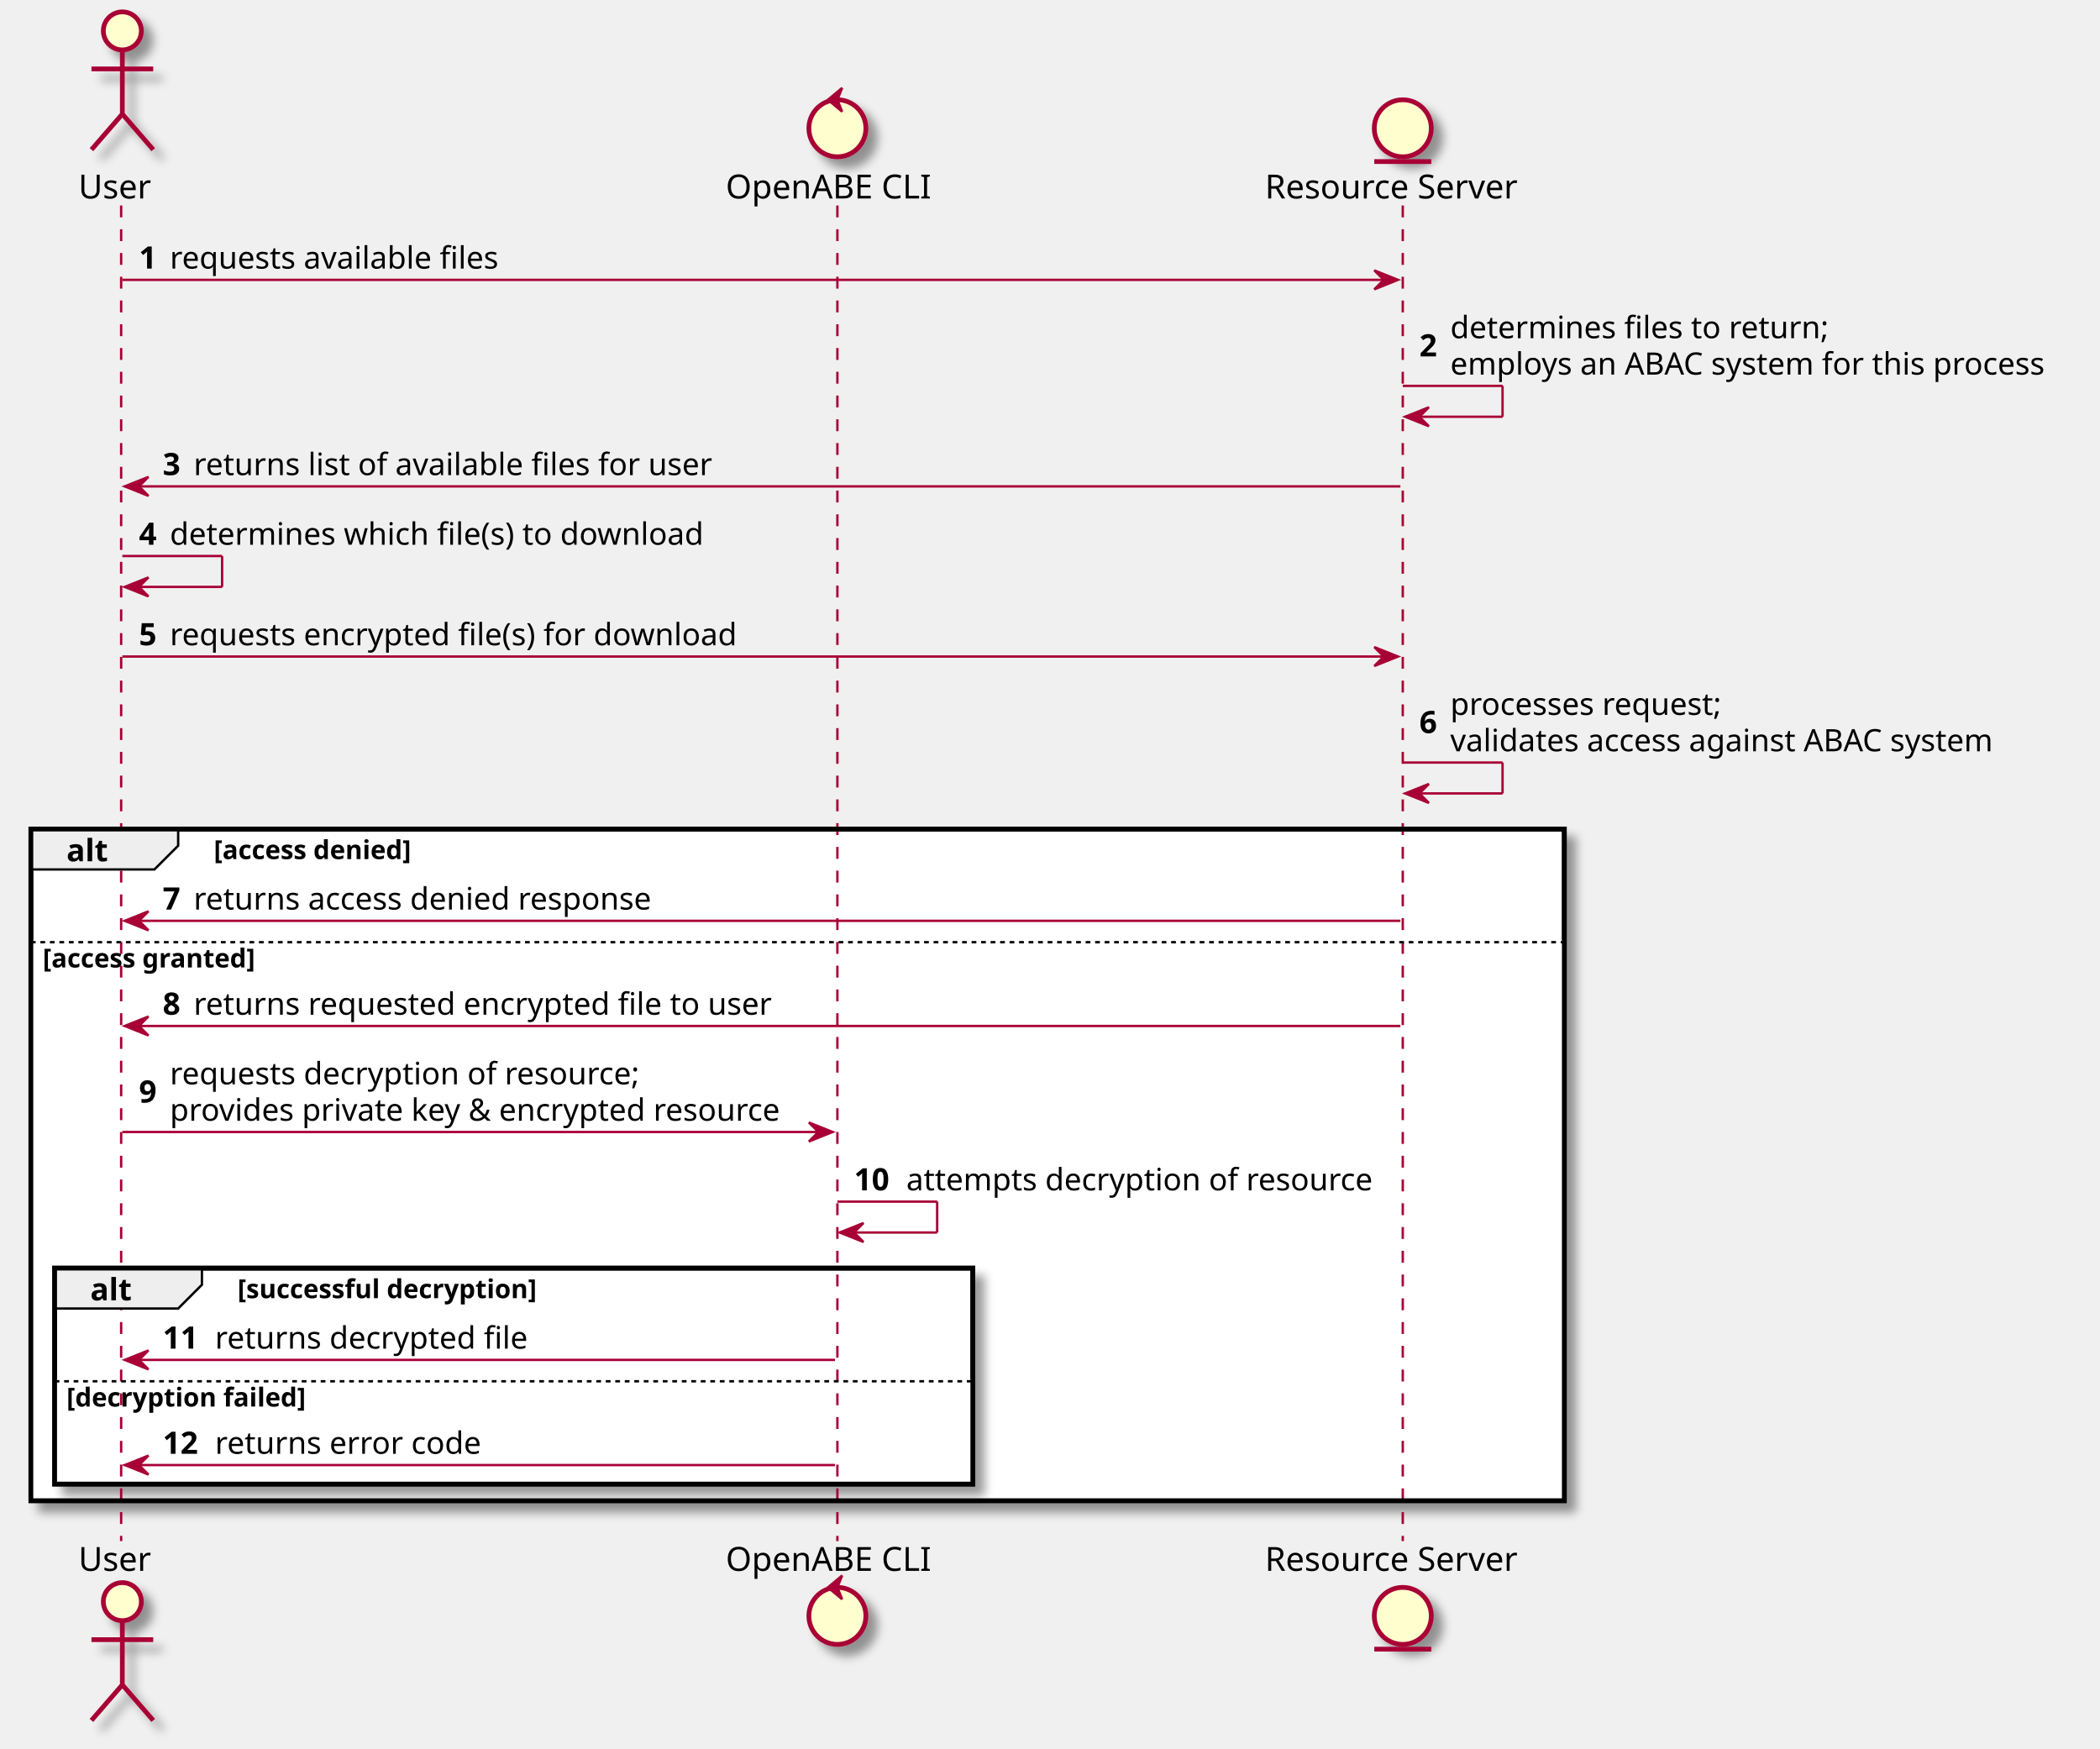
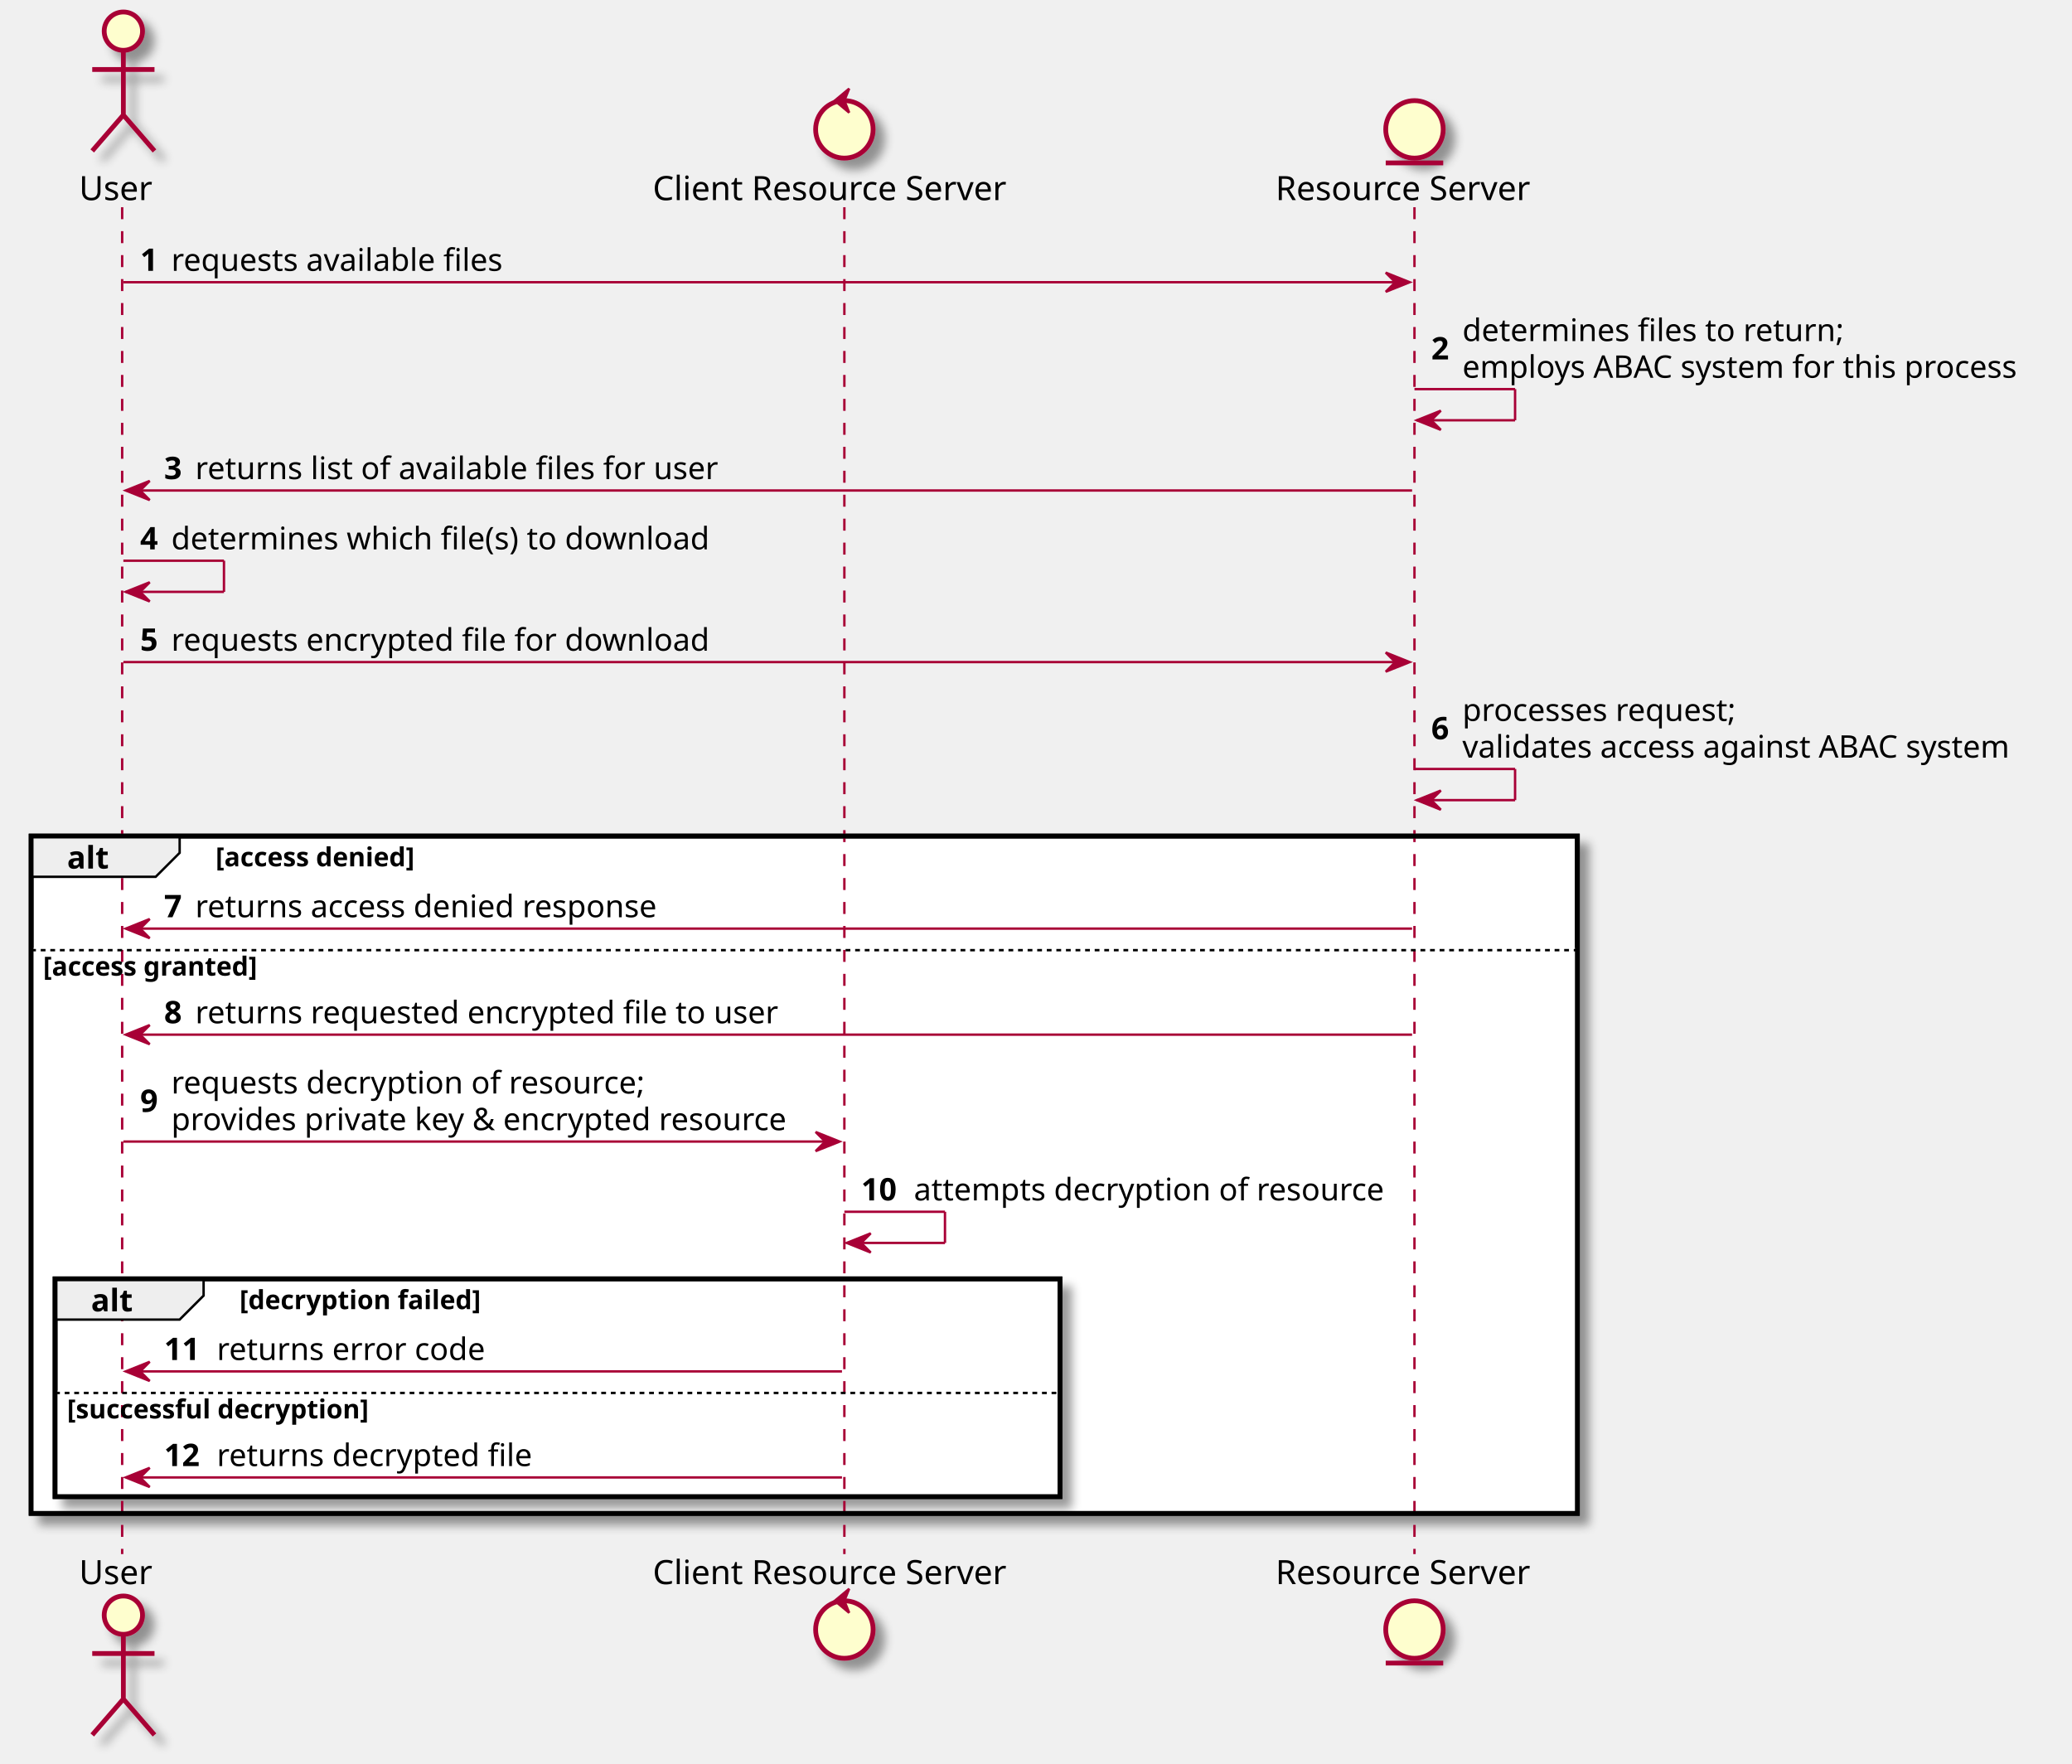
- <svg xmlns="http://www.w3.org/2000/svg" contentScriptType="application/ecmascript" contentStyleType="text/css" height="736px" preserveAspectRatio="none" style="width:884px;height:736px;" version="1.1" viewBox="0 0 884 736" width="884px" zoomAndPan="magnify">
+ <svg xmlns="http://www.w3.org/2000/svg" contentScriptType="application/ecmascript" contentStyleType="text/css" height="736px" preserveAspectRatio="none" style="width:865px;height:736px;" version="1.1" viewBox="0 0 865 736" width="865px" zoomAndPan="magnify">
  <defs>
-     <filter height="300%" id="f219zpohlxpe6" width="300%" x="-1" y="-1">
+     <filter height="300%" id="fx9e4usqs5goh" width="300%" x="-1" y="-1">
      <feGaussianBlur result="blurOut" stdDeviation="2.0" />
      <feColorMatrix in="blurOut" result="blurOut2" type="matrix" values="0 0 0 0 0 0 0 0 0 0 0 0 0 0 0 0 0 0 .4 0" />
      <feOffset dx="4.0" dy="4.0" in="blurOut2" result="blurOut3" />
      <feBlend in="SourceGraphic" in2="blurOut3" mode="normal" />
    </filter>
  </defs>
  <g>
-     <rect fill="#FFFFFF" filter="url(#f219zpohlxpe6)" height="282.705" style="stroke: #000000; stroke-width: 2.0;" width="645.5" x="13" y="348.973" />
+     <rect fill="#FFFFFF" filter="url(#fx9e4usqs5goh)" height="282.705" style="stroke: #000000; stroke-width: 2.0;" width="645.5" x="13" y="348.973" />
    <rect fill="#FFFFFF" height="236.084" style="stroke: none; stroke-width: 1.0;" width="645.5" x="13" y="395.594" />
-     <rect fill="#FFFFFF" filter="url(#f219zpohlxpe6)" height="90.887" style="stroke: #000000; stroke-width: 2.0;" width="386.5" x="23" y="533.791" />
-     <rect fill="#FFFFFF" height="44.266" style="stroke: none; stroke-width: 1.0;" width="386.5" x="23" y="580.412" />
+     <rect fill="#FFFFFF" filter="url(#fx9e4usqs5goh)" height="90.887" style="stroke: #000000; stroke-width: 2.0;" width="419.5" x="23" y="533.791" />
+     <rect fill="#FFFFFF" height="44.266" style="stroke: none; stroke-width: 1.0;" width="419.5" x="23" y="580.412" />
    <line style="stroke: #A80036; stroke-width: 1.0; stroke-dasharray: 5.0,5.0;" x1="51" x2="51" y1="86.488" y2="648.678" />
    <line style="stroke: #A80036; stroke-width: 1.0; stroke-dasharray: 5.0,5.0;" x1="352.5" x2="352.5" y1="86.488" y2="648.678" />
    <line style="stroke: #A80036; stroke-width: 1.0; stroke-dasharray: 5.0,5.0;" x1="590.5" x2="590.5" y1="86.488" y2="648.678" />
    <text fill="#000000" font-family="sans-serif" font-size="14" lengthAdjust="spacingAndGlyphs" textLength="31" x="33" y="83.535">User</text>
-     <ellipse cx="51.5" cy="13" fill="#FEFECE" filter="url(#f219zpohlxpe6)" rx="8" ry="8" style="stroke: #A80036; stroke-width: 2.0;" />
-     <path d="M51.5,21 L51.5,48 M38.5,29 L64.5,29 M51.5,48 L38.5,63 M51.5,48 L64.5,63 " fill="none" filter="url(#f219zpohlxpe6)" style="stroke: #A80036; stroke-width: 2.0;" />
+     <ellipse cx="51.5" cy="13" fill="#FEFECE" filter="url(#fx9e4usqs5goh)" rx="8" ry="8" style="stroke: #A80036; stroke-width: 2.0;" />
+     <path d="M51.5,21 L51.5,48 M38.5,29 L64.5,29 M51.5,48 L38.5,63 M51.5,48 L64.5,63 " fill="none" filter="url(#fx9e4usqs5goh)" style="stroke: #A80036; stroke-width: 2.0;" />
    <text fill="#000000" font-family="sans-serif" font-size="14" lengthAdjust="spacingAndGlyphs" textLength="31" x="33" y="661.213">User</text>
-     <ellipse cx="51.5" cy="674.166" fill="#FEFECE" filter="url(#f219zpohlxpe6)" rx="8" ry="8" style="stroke: #A80036; stroke-width: 2.0;" />
-     <path d="M51.5,682.166 L51.5,709.166 M38.5,690.166 L64.5,690.166 M51.5,709.166 L38.5,724.166 M51.5,709.166 L64.5,724.166 " fill="none" filter="url(#f219zpohlxpe6)" style="stroke: #A80036; stroke-width: 2.0;" />
-     <text fill="#000000" font-family="sans-serif" font-size="14" lengthAdjust="spacingAndGlyphs" textLength="88" x="305.5" y="83.535">OpenABE CLI</text>
-     <ellipse cx="352.5" cy="54" fill="#FEFECE" filter="url(#f219zpohlxpe6)" rx="12" ry="12" style="stroke: #A80036; stroke-width: 2.0;" />
+     <ellipse cx="51.5" cy="674.166" fill="#FEFECE" filter="url(#fx9e4usqs5goh)" rx="8" ry="8" style="stroke: #A80036; stroke-width: 2.0;" />
+     <path d="M51.5,682.166 L51.5,709.166 M38.5,690.166 L64.5,690.166 M51.5,709.166 L38.5,724.166 M51.5,709.166 L64.5,724.166 " fill="none" filter="url(#fx9e4usqs5goh)" style="stroke: #A80036; stroke-width: 2.0;" />
+     <text fill="#000000" font-family="sans-serif" font-size="14" lengthAdjust="spacingAndGlyphs" textLength="154" x="272.5" y="83.535">Client Resource Server</text>
+     <ellipse cx="352.5" cy="54" fill="#FEFECE" filter="url(#fx9e4usqs5goh)" rx="12" ry="12" style="stroke: #A80036; stroke-width: 2.0;" />
    <polygon fill="#A80036" points="348.5,42,354.5,37,352.5,42,354.5,47,348.5,42" style="stroke: #A80036; stroke-width: 1.0;" />
-     <text fill="#000000" font-family="sans-serif" font-size="14" lengthAdjust="spacingAndGlyphs" textLength="88" x="305.5" y="661.213">OpenABE CLI</text>
-     <ellipse cx="352.5" cy="680.166" fill="#FEFECE" filter="url(#f219zpohlxpe6)" rx="12" ry="12" style="stroke: #A80036; stroke-width: 2.0;" />
+     <text fill="#000000" font-family="sans-serif" font-size="14" lengthAdjust="spacingAndGlyphs" textLength="154" x="272.5" y="661.213">Client Resource Server</text>
+     <ellipse cx="352.5" cy="680.166" fill="#FEFECE" filter="url(#fx9e4usqs5goh)" rx="12" ry="12" style="stroke: #A80036; stroke-width: 2.0;" />
    <polygon fill="#A80036" points="348.5,668.166,354.5,663.166,352.5,668.166,354.5,673.166,348.5,668.166" style="stroke: #A80036; stroke-width: 1.0;" />
    <text fill="#000000" font-family="sans-serif" font-size="14" lengthAdjust="spacingAndGlyphs" textLength="110" x="532.5" y="83.535">Resource Server</text>
-     <ellipse cx="590.5" cy="54" fill="#FEFECE" filter="url(#f219zpohlxpe6)" rx="12" ry="12" style="stroke: #A80036; stroke-width: 2.0;" />
+     <ellipse cx="590.5" cy="54" fill="#FEFECE" filter="url(#fx9e4usqs5goh)" rx="12" ry="12" style="stroke: #A80036; stroke-width: 2.0;" />
    <line style="stroke: #A80036; stroke-width: 2.0;" x1="578.5" x2="602.5" y1="68" y2="68" />
    <text fill="#000000" font-family="sans-serif" font-size="14" lengthAdjust="spacingAndGlyphs" textLength="110" x="532.5" y="661.213">Resource Server</text>
-     <ellipse cx="590.5" cy="680.166" fill="#FEFECE" filter="url(#f219zpohlxpe6)" rx="12" ry="12" style="stroke: #A80036; stroke-width: 2.0;" />
+     <ellipse cx="590.5" cy="680.166" fill="#FEFECE" filter="url(#fx9e4usqs5goh)" rx="12" ry="12" style="stroke: #A80036; stroke-width: 2.0;" />
    <line style="stroke: #A80036; stroke-width: 2.0;" x1="578.5" x2="602.5" y1="694.166" y2="694.166" />
    <polygon fill="#A80036" points="578.5,113.799,588.5,117.799,578.5,121.799,582.5,117.799" style="stroke: #A80036; stroke-width: 1.0;" />
    <line style="stroke: #A80036; stroke-width: 1.0;" x1="51.5" x2="584.5" y1="117.799" y2="117.799" />
    <text fill="#000000" font-family="sans-serif" font-size="13" font-weight="bold" lengthAdjust="spacingAndGlyphs" textLength="9" x="58.5" y="113.057">1</text>
    <text fill="#000000" font-family="sans-serif" font-size="13" lengthAdjust="spacingAndGlyphs" textLength="144" x="71.5" y="113.057">requests available files</text>
    <line style="stroke: #A80036; stroke-width: 1.0;" x1="590.5" x2="632.5" y1="162.42" y2="162.42" />
    <line style="stroke: #A80036; stroke-width: 1.0;" x1="632.5" x2="632.5" y1="162.42" y2="175.42" />
    <line style="stroke: #A80036; stroke-width: 1.0;" x1="591.5" x2="632.5" y1="175.42" y2="175.42" />
    <polygon fill="#A80036" points="601.5,171.42,591.5,175.42,601.5,179.42,597.5,175.42" style="stroke: #A80036; stroke-width: 1.0;" />
    <text fill="#000000" font-family="sans-serif" font-size="13" font-weight="bold" lengthAdjust="spacingAndGlyphs" textLength="9" x="597.5" y="150.023">2</text>
    <text fill="#000000" font-family="sans-serif" font-size="13" lengthAdjust="spacingAndGlyphs" textLength="164" x="610.5" y="142.367">determines files to return;</text>
-     <text fill="#000000" font-family="sans-serif" font-size="13" lengthAdjust="spacingAndGlyphs" textLength="262" x="610.5" y="157.678">employs an ABAC system for this process</text>
+     <text fill="#000000" font-family="sans-serif" font-size="13" lengthAdjust="spacingAndGlyphs" textLength="243" x="610.5" y="157.678">employs ABAC system for this process</text>
    <polygon fill="#A80036" points="62.5,200.731,52.5,204.731,62.5,208.731,58.5,204.731" style="stroke: #A80036; stroke-width: 1.0;" />
    <line style="stroke: #A80036; stroke-width: 1.0;" x1="56.5" x2="589.5" y1="204.731" y2="204.731" />
    <text fill="#000000" font-family="sans-serif" font-size="13" font-weight="bold" lengthAdjust="spacingAndGlyphs" textLength="9" x="68.5" y="199.988">3</text>
    <text fill="#000000" font-family="sans-serif" font-size="13" lengthAdjust="spacingAndGlyphs" textLength="229" x="81.5" y="199.988">returns list of available files for user</text>
    <line style="stroke: #A80036; stroke-width: 1.0;" x1="51.5" x2="93.5" y1="234.041" y2="234.041" />
    <line style="stroke: #A80036; stroke-width: 1.0;" x1="93.5" x2="93.5" y1="234.041" y2="247.041" />
    <line style="stroke: #A80036; stroke-width: 1.0;" x1="52.5" x2="93.5" y1="247.041" y2="247.041" />
    <polygon fill="#A80036" points="62.5,243.041,52.5,247.041,62.5,251.041,58.5,247.041" style="stroke: #A80036; stroke-width: 1.0;" />
    <text fill="#000000" font-family="sans-serif" font-size="13" font-weight="bold" lengthAdjust="spacingAndGlyphs" textLength="9" x="58.5" y="229.299">4</text>
    <text fill="#000000" font-family="sans-serif" font-size="13" lengthAdjust="spacingAndGlyphs" textLength="232" x="71.5" y="229.299">determines which file(s) to download</text>
    <polygon fill="#A80036" points="578.5,272.352,588.5,276.352,578.5,280.352,582.5,276.352" style="stroke: #A80036; stroke-width: 1.0;" />
    <line style="stroke: #A80036; stroke-width: 1.0;" x1="51.5" x2="584.5" y1="276.352" y2="276.352" />
    <text fill="#000000" font-family="sans-serif" font-size="13" font-weight="bold" lengthAdjust="spacingAndGlyphs" textLength="9" x="58.5" y="271.609">5</text>
-     <text fill="#000000" font-family="sans-serif" font-size="13" lengthAdjust="spacingAndGlyphs" textLength="246" x="71.5" y="271.609">requests encrypted file(s) for download</text>
+     <text fill="#000000" font-family="sans-serif" font-size="13" lengthAdjust="spacingAndGlyphs" textLength="231" x="71.5" y="271.609">requests encrypted file for download</text>
    <line style="stroke: #A80036; stroke-width: 1.0;" x1="590.5" x2="632.5" y1="320.973" y2="320.973" />
    <line style="stroke: #A80036; stroke-width: 1.0;" x1="632.5" x2="632.5" y1="320.973" y2="333.973" />
    <line style="stroke: #A80036; stroke-width: 1.0;" x1="591.5" x2="632.5" y1="333.973" y2="333.973" />
    <polygon fill="#A80036" points="601.5,329.973,591.5,333.973,601.5,337.973,597.5,333.973" style="stroke: #A80036; stroke-width: 1.0;" />
    <text fill="#000000" font-family="sans-serif" font-size="13" font-weight="bold" lengthAdjust="spacingAndGlyphs" textLength="9" x="597.5" y="308.575">6</text>
    <text fill="#000000" font-family="sans-serif" font-size="13" lengthAdjust="spacingAndGlyphs" textLength="118" x="610.5" y="300.92">processes request;</text>
    <text fill="#000000" font-family="sans-serif" font-size="13" lengthAdjust="spacingAndGlyphs" textLength="239" x="610.5" y="316.231">validates access against ABAC system</text>
    <path d="M13,348.973 L75,348.973 L75,355.973 L65,365.973 L13,365.973 L13,348.973 " fill="#EEEEEE" style="stroke: #000000; stroke-width: 1.0;" />
    <rect fill="none" height="282.705" style="stroke: #000000; stroke-width: 2.0;" width="645.5" x="13" y="348.973" />
    <text fill="#000000" font-family="sans-serif" font-size="13" font-weight="bold" lengthAdjust="spacingAndGlyphs" textLength="17" x="28" y="362.541">alt</text>
    <text fill="#000000" font-family="sans-serif" font-size="11" font-weight="bold" lengthAdjust="spacingAndGlyphs" textLength="85" x="90" y="361.607">[access denied]</text>
    <polygon fill="#A80036" points="62.5,383.594,52.5,387.594,62.5,391.594,58.5,387.594" style="stroke: #A80036; stroke-width: 1.0;" />
    <line style="stroke: #A80036; stroke-width: 1.0;" x1="56.5" x2="589.5" y1="387.594" y2="387.594" />
    <text fill="#000000" font-family="sans-serif" font-size="13" font-weight="bold" lengthAdjust="spacingAndGlyphs" textLength="9" x="68.5" y="382.852">7</text>
    <text fill="#000000" font-family="sans-serif" font-size="13" lengthAdjust="spacingAndGlyphs" textLength="198" x="81.5" y="382.852">returns access denied response</text>
    <line style="stroke: #000000; stroke-width: 1.0; stroke-dasharray: 2.0,2.0;" x1="13" x2="658.5" y1="396.594" y2="396.594" />
    <text fill="#000000" font-family="sans-serif" font-size="11" font-weight="bold" lengthAdjust="spacingAndGlyphs" textLength="90" x="18" y="407.228">[access granted]</text>
    <polygon fill="#A80036" points="62.5,427.859,52.5,431.859,62.5,435.859,58.5,431.859" style="stroke: #A80036; stroke-width: 1.0;" />
    <line style="stroke: #A80036; stroke-width: 1.0;" x1="56.5" x2="589.5" y1="431.859" y2="431.859" />
    <text fill="#000000" font-family="sans-serif" font-size="13" font-weight="bold" lengthAdjust="spacingAndGlyphs" textLength="9" x="68.5" y="427.117">8</text>
    <text fill="#000000" font-family="sans-serif" font-size="13" lengthAdjust="spacingAndGlyphs" textLength="249" x="81.5" y="427.117">returns requested encrypted file to user</text>
    <polygon fill="#A80036" points="340.5,472.481,350.5,476.481,340.5,480.481,344.5,476.481" style="stroke: #A80036; stroke-width: 1.0;" />
    <line style="stroke: #A80036; stroke-width: 1.0;" x1="51.5" x2="346.5" y1="476.481" y2="476.481" />
    <text fill="#000000" font-family="sans-serif" font-size="13" font-weight="bold" lengthAdjust="spacingAndGlyphs" textLength="9" x="58.5" y="464.083">9</text>
    <text fill="#000000" font-family="sans-serif" font-size="13" lengthAdjust="spacingAndGlyphs" textLength="204" x="71.5" y="456.428">requests decryption of resource;</text>
    <text fill="#000000" font-family="sans-serif" font-size="13" lengthAdjust="spacingAndGlyphs" textLength="264" x="71.5" y="471.738">provides private key &amp; encrypted resource</text>
    <line style="stroke: #A80036; stroke-width: 1.0;" x1="352.5" x2="394.5" y1="505.791" y2="505.791" />
    <line style="stroke: #A80036; stroke-width: 1.0;" x1="394.5" x2="394.5" y1="505.791" y2="518.791" />
    <line style="stroke: #A80036; stroke-width: 1.0;" x1="353.5" x2="394.5" y1="518.791" y2="518.791" />
    <polygon fill="#A80036" points="363.5,514.791,353.5,518.791,363.5,522.791,359.5,518.791" style="stroke: #A80036; stroke-width: 1.0;" />
    <text fill="#000000" font-family="sans-serif" font-size="13" font-weight="bold" lengthAdjust="spacingAndGlyphs" textLength="18" x="359.5" y="501.049">10</text>
    <text fill="#000000" font-family="sans-serif" font-size="13" lengthAdjust="spacingAndGlyphs" textLength="202" x="381.5" y="501.049">attempts decryption of resource</text>
    <path d="M23,533.791 L85,533.791 L85,540.791 L75,550.791 L23,550.791 L23,533.791 " fill="#EEEEEE" style="stroke: #000000; stroke-width: 1.0;" />
-     <rect fill="none" height="90.887" style="stroke: #000000; stroke-width: 2.0;" width="386.5" x="23" y="533.791" />
+     <rect fill="none" height="90.887" style="stroke: #000000; stroke-width: 2.0;" width="419.5" x="23" y="533.791" />
    <text fill="#000000" font-family="sans-serif" font-size="13" font-weight="bold" lengthAdjust="spacingAndGlyphs" textLength="17" x="38" y="547.359">alt</text>
-     <text fill="#000000" font-family="sans-serif" font-size="11" font-weight="bold" lengthAdjust="spacingAndGlyphs" textLength="130" x="100" y="546.426">[successful decryption]</text>
+     <text fill="#000000" font-family="sans-serif" font-size="11" font-weight="bold" lengthAdjust="spacingAndGlyphs" textLength="103" x="100" y="546.426">[decryption failed]</text>
    <polygon fill="#A80036" points="62.5,568.412,52.5,572.412,62.5,576.412,58.5,572.412" style="stroke: #A80036; stroke-width: 1.0;" />
    <line style="stroke: #A80036; stroke-width: 1.0;" x1="56.5" x2="351.5" y1="572.412" y2="572.412" />
    <text fill="#000000" font-family="sans-serif" font-size="13" font-weight="bold" lengthAdjust="spacingAndGlyphs" textLength="18" x="68.5" y="567.67">11</text>
-     <text fill="#000000" font-family="sans-serif" font-size="13" lengthAdjust="spacingAndGlyphs" textLength="135" x="90.5" y="567.67">returns decrypted file</text>
-     <line style="stroke: #000000; stroke-width: 1.0; stroke-dasharray: 2.0,2.0;" x1="23" x2="409.5" y1="581.412" y2="581.412" />
-     <text fill="#000000" font-family="sans-serif" font-size="11" font-weight="bold" lengthAdjust="spacingAndGlyphs" textLength="103" x="28" y="592.047">[decryption failed]</text>
+     <text fill="#000000" font-family="sans-serif" font-size="13" lengthAdjust="spacingAndGlyphs" textLength="113" x="90.5" y="567.67">returns error code</text>
+     <line style="stroke: #000000; stroke-width: 1.0; stroke-dasharray: 2.0,2.0;" x1="23" x2="442.5" y1="581.412" y2="581.412" />
+     <text fill="#000000" font-family="sans-serif" font-size="11" font-weight="bold" lengthAdjust="spacingAndGlyphs" textLength="130" x="28" y="592.047">[successful decryption]</text>
    <polygon fill="#A80036" points="62.5,612.678,52.5,616.678,62.5,620.678,58.5,616.678" style="stroke: #A80036; stroke-width: 1.0;" />
    <line style="stroke: #A80036; stroke-width: 1.0;" x1="56.5" x2="351.5" y1="616.678" y2="616.678" />
    <text fill="#000000" font-family="sans-serif" font-size="13" font-weight="bold" lengthAdjust="spacingAndGlyphs" textLength="18" x="68.5" y="611.936">12</text>
-     <text fill="#000000" font-family="sans-serif" font-size="13" lengthAdjust="spacingAndGlyphs" textLength="113" x="90.5" y="611.936">returns error code</text>
+     <text fill="#000000" font-family="sans-serif" font-size="13" lengthAdjust="spacingAndGlyphs" textLength="135" x="90.5" y="611.936">returns decrypted file</text>
  </g>
</svg>
